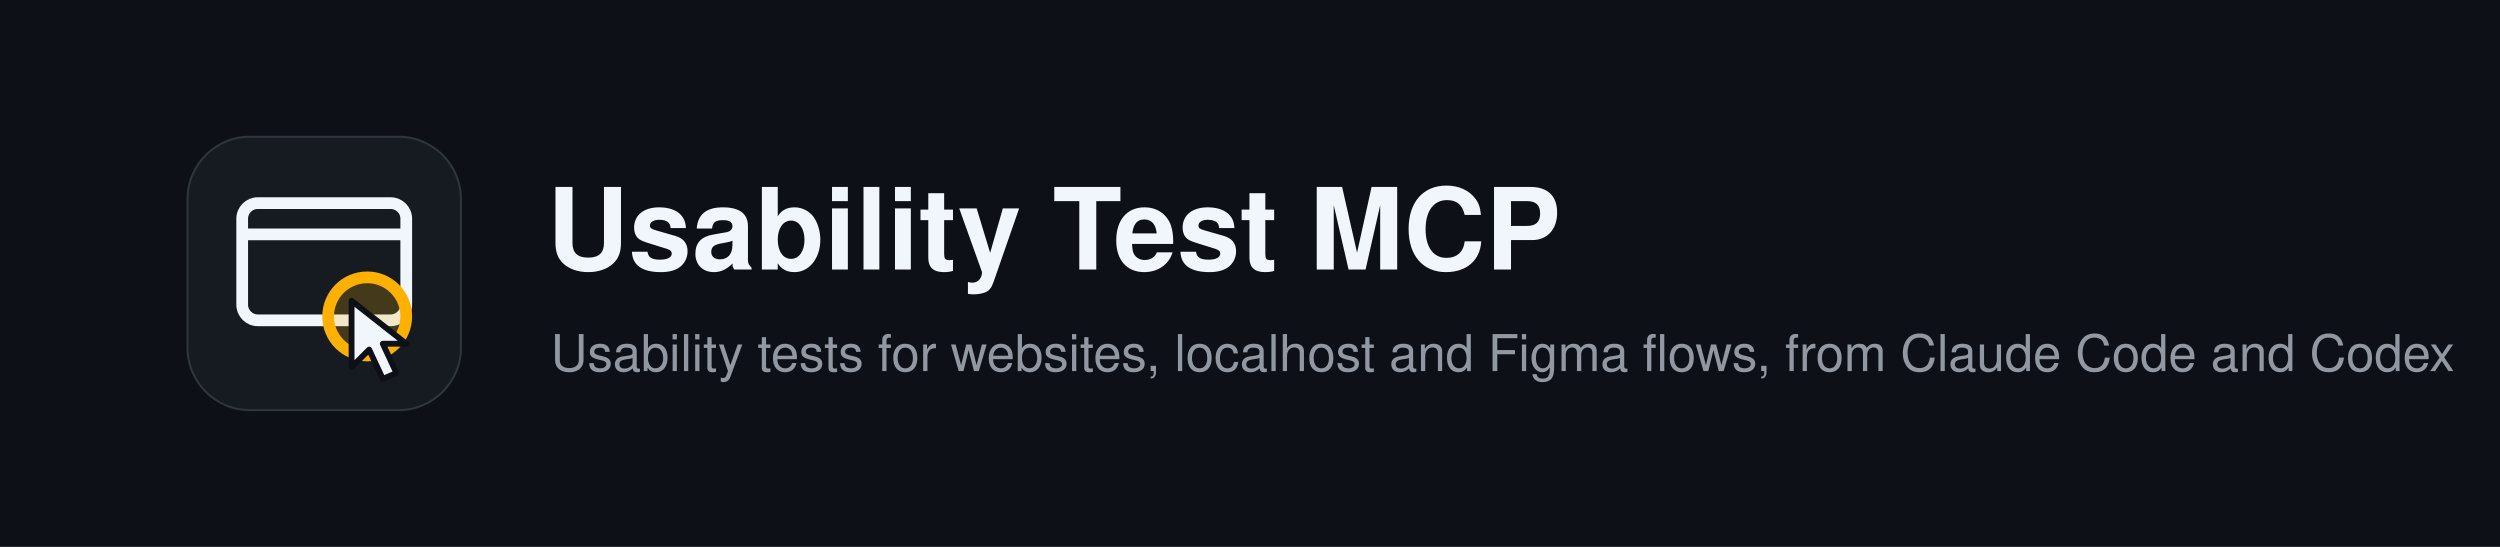
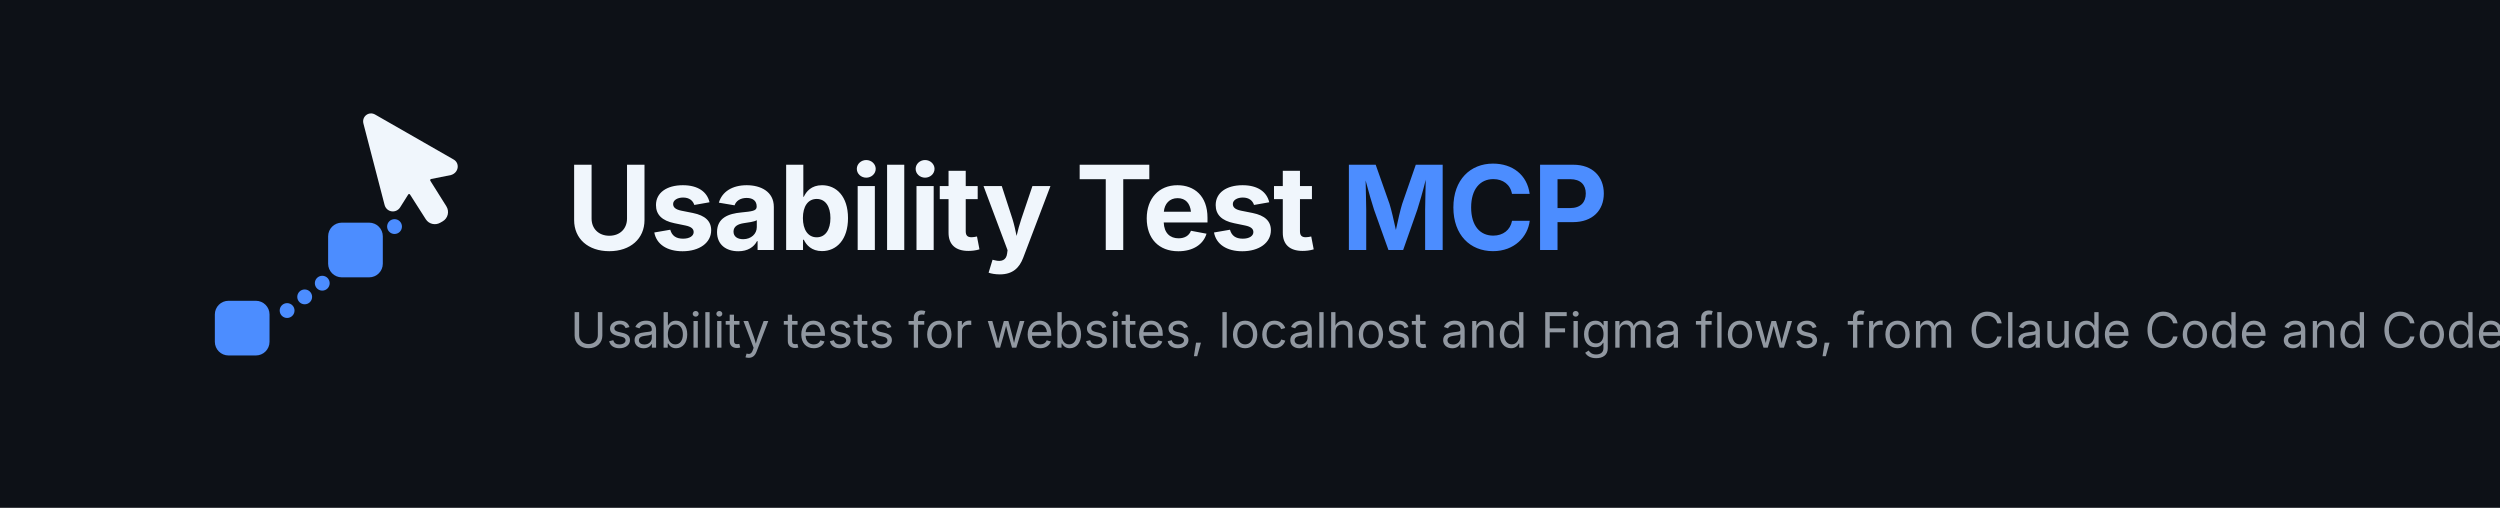
- <svg xmlns="http://www.w3.org/2000/svg" width="1280" height="280" viewBox="0 0 1280 280" role="img" aria-label="Usability Test MCP">
-   <rect width="1280" height="280" fill="#0d1117" />
-   <g transform="translate(96 70)">
-     <rect width="140" height="140" rx="32" fill="#161b22" stroke="#30363d" />
-     <rect x="28" y="34" width="84" height="60" rx="8" fill="none" stroke="#f0f6fc" stroke-width="6" />
-     <line x1="28" y1="50" x2="112" y2="50" stroke="#f0f6fc" stroke-width="6" />
-     <circle cx="92" cy="92" r="20" fill="#ffb00033" stroke="#ffb000" stroke-width="6" />
-     <path d="M84 84 L84 118 L93 109 L100 124 L107 121 L100 106 L112 106 Z" fill="#f0f6fc" stroke="#0d1117" stroke-width="3" stroke-linejoin="round" />
+ <svg xmlns="http://www.w3.org/2000/svg" width="1280" height="260" viewBox="0 0 1280 260" role="img" aria-label="Usability Test MCP">
+   <rect width="1280" height="260" fill="#0d1117" />
+   <g transform="translate(92 50) scale(2)">
+     <rect x="9" y="52" width="14" height="14" rx="3.5" fill="#4c8dff" />
+     <circle cx="27.5" cy="54.5" r="1.9" fill="#4c8dff" />
+     <circle cx="32" cy="51" r="1.9" fill="#4c8dff" />
+     <circle cx="36.5" cy="47.5" r="1.9" fill="#4c8dff" />
+     <rect x="38" y="32" width="14" height="14" rx="3.5" fill="#4c8dff" />
+     <circle cx="55" cy="33" r="1.9" fill="#4c8dff" />
+     <path transform="translate(47 4) scale(1.75) translate(-50.2 -16.7)" d="m63.36 23.43-11.42-6.54c-0.93-0.54-2.01 0.29-1.71 1.35l3.09 11.88c0.3 1.07 1.65 1.27 2.26 0.36l1.19-1.89c0.06-0.11 0.2-0.11 0.27 0l2.31 3.62c0.45 0.7 1.37 0.91 2.09 0.51l0.37-0.21c0.78-0.45 1.02-1.45 0.54-2.21l-2.33-3.71c-0.08-0.11-0.02-0.25 0.11-0.28l2.91-0.58c1.15-0.35 1.32-1.78 0.32-2.3z" fill="#f0f6fc" />
  </g>
-   <text x="280" y="138" font-family="-apple-system, BlinkMacSystemFont, 'Segoe UI', Helvetica, Arial, sans-serif" font-size="58" font-weight="700" fill="#f0f6fc">Usability Test MCP</text>
-   <text x="282" y="190" font-family="-apple-system, BlinkMacSystemFont, 'Segoe UI', Helvetica, Arial, sans-serif" font-size="26" fill="#9198a1">Usability tests for websites, localhost and Figma flows, from Claude Code and Codex</text>
+   <text x="290" y="128" font-family="Inter, -apple-system, BlinkMacSystemFont, 'Segoe UI', Helvetica, Arial, sans-serif" font-size="60" font-weight="700" letter-spacing="-1.2" fill="#f0f6fc">Usability Test <tspan fill="#4c8dff">MCP</tspan>
+   </text>
+   <text x="292" y="178" font-family="Inter, -apple-system, BlinkMacSystemFont, 'Segoe UI', Helvetica, Arial, sans-serif" font-size="25" fill="#9198a1">Usability tests for websites, localhost and Figma flows, from Claude Code and Codex</text>
</svg>
